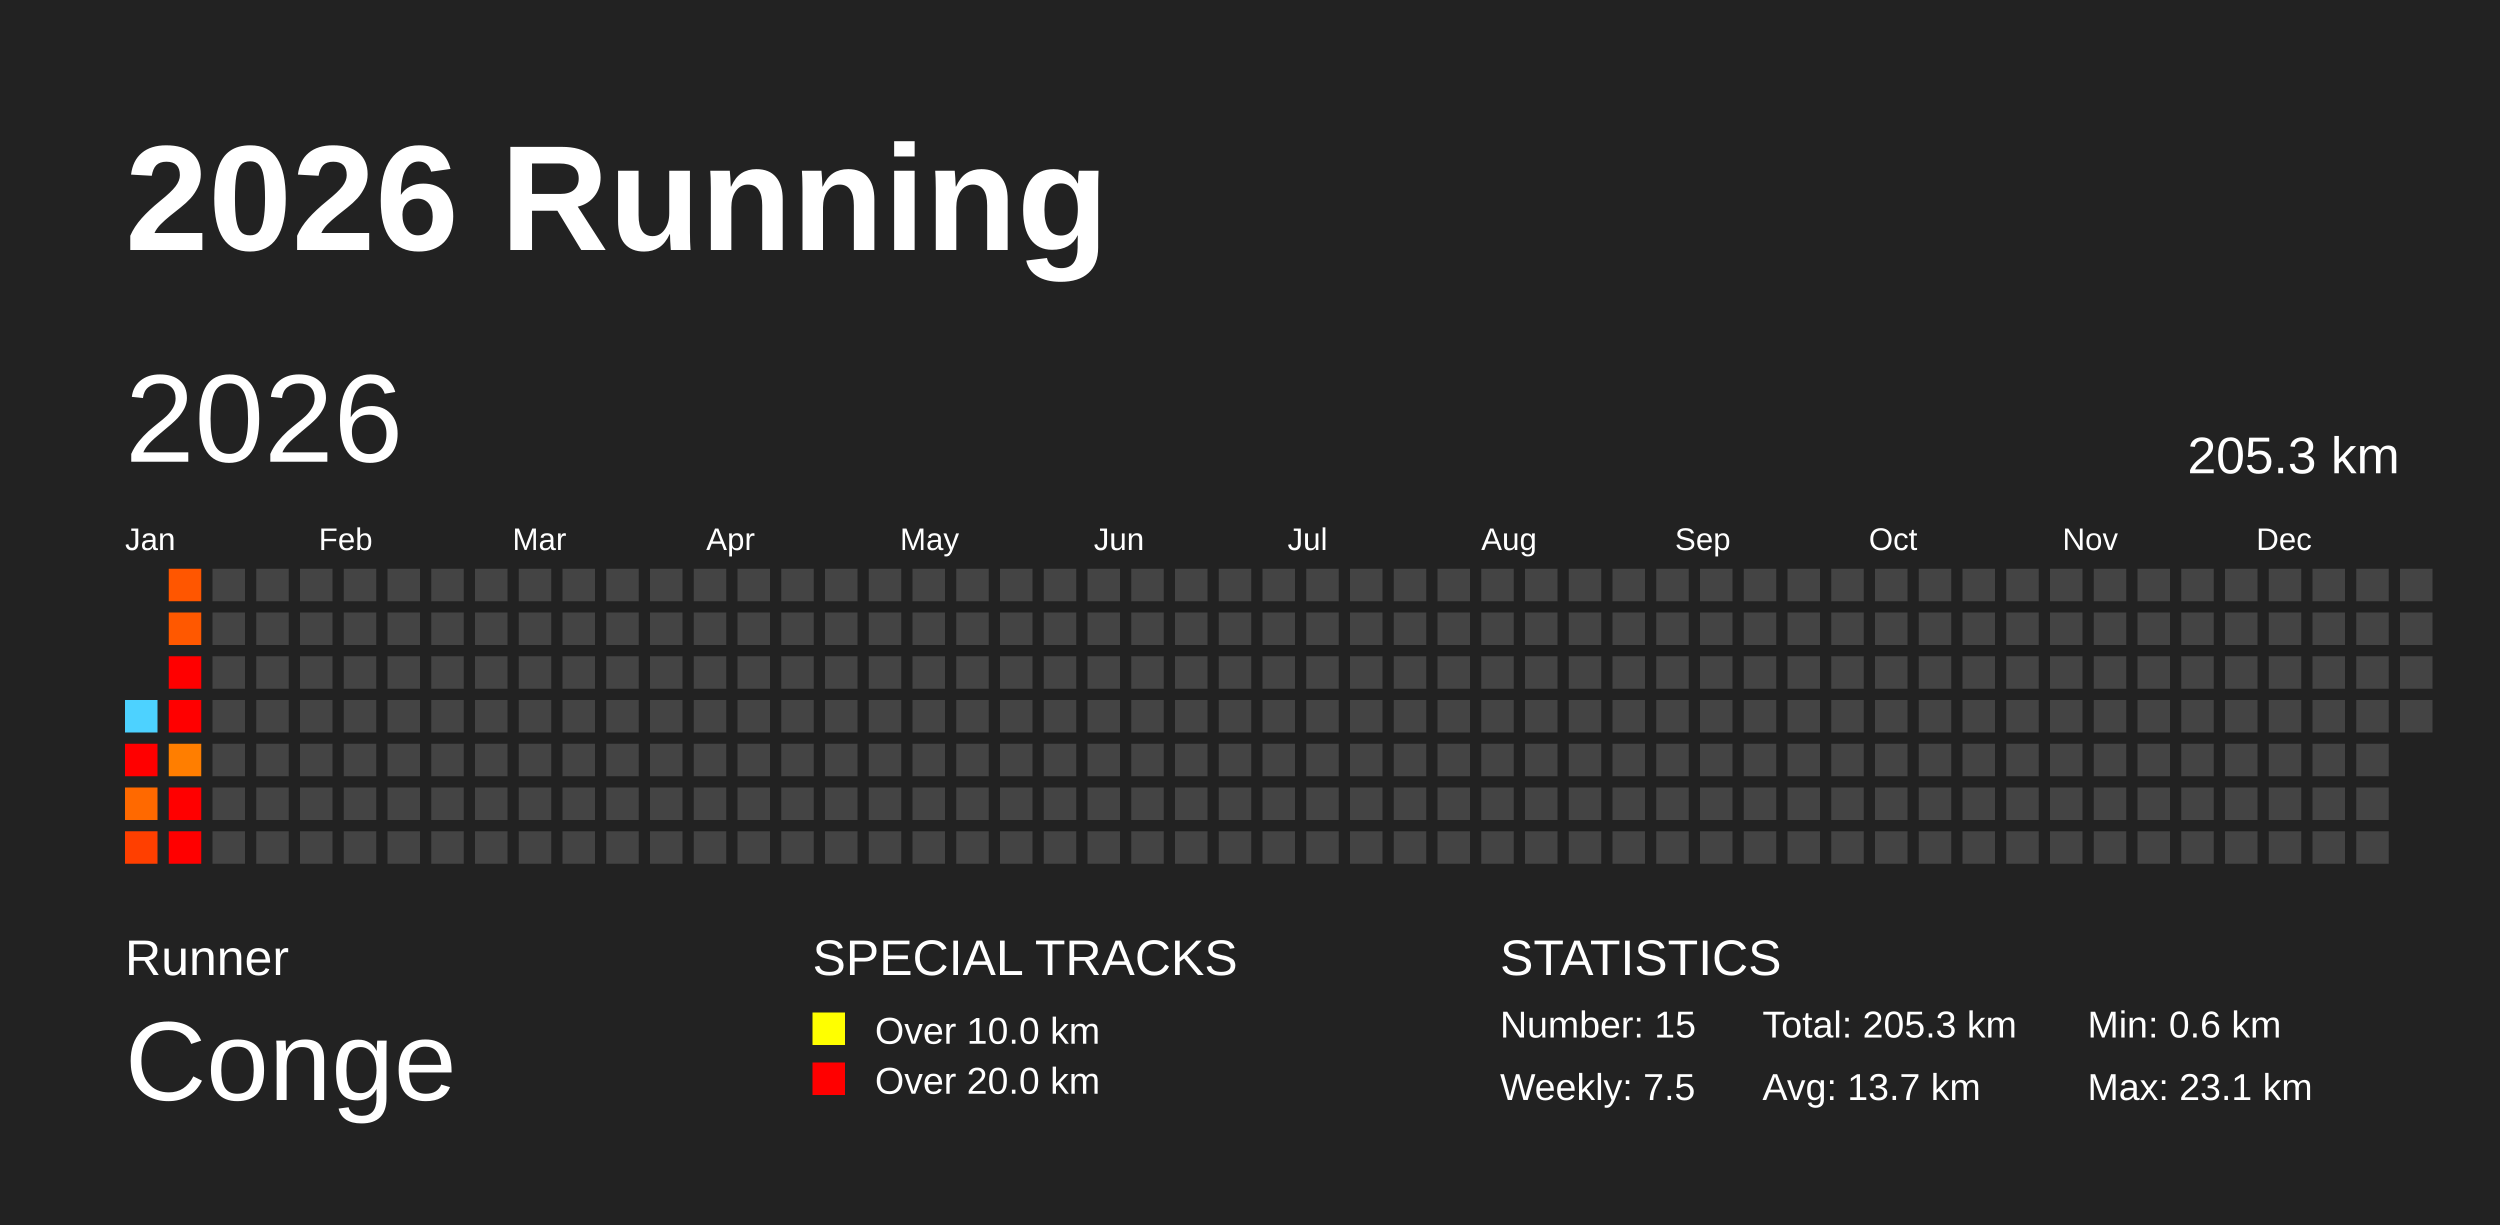
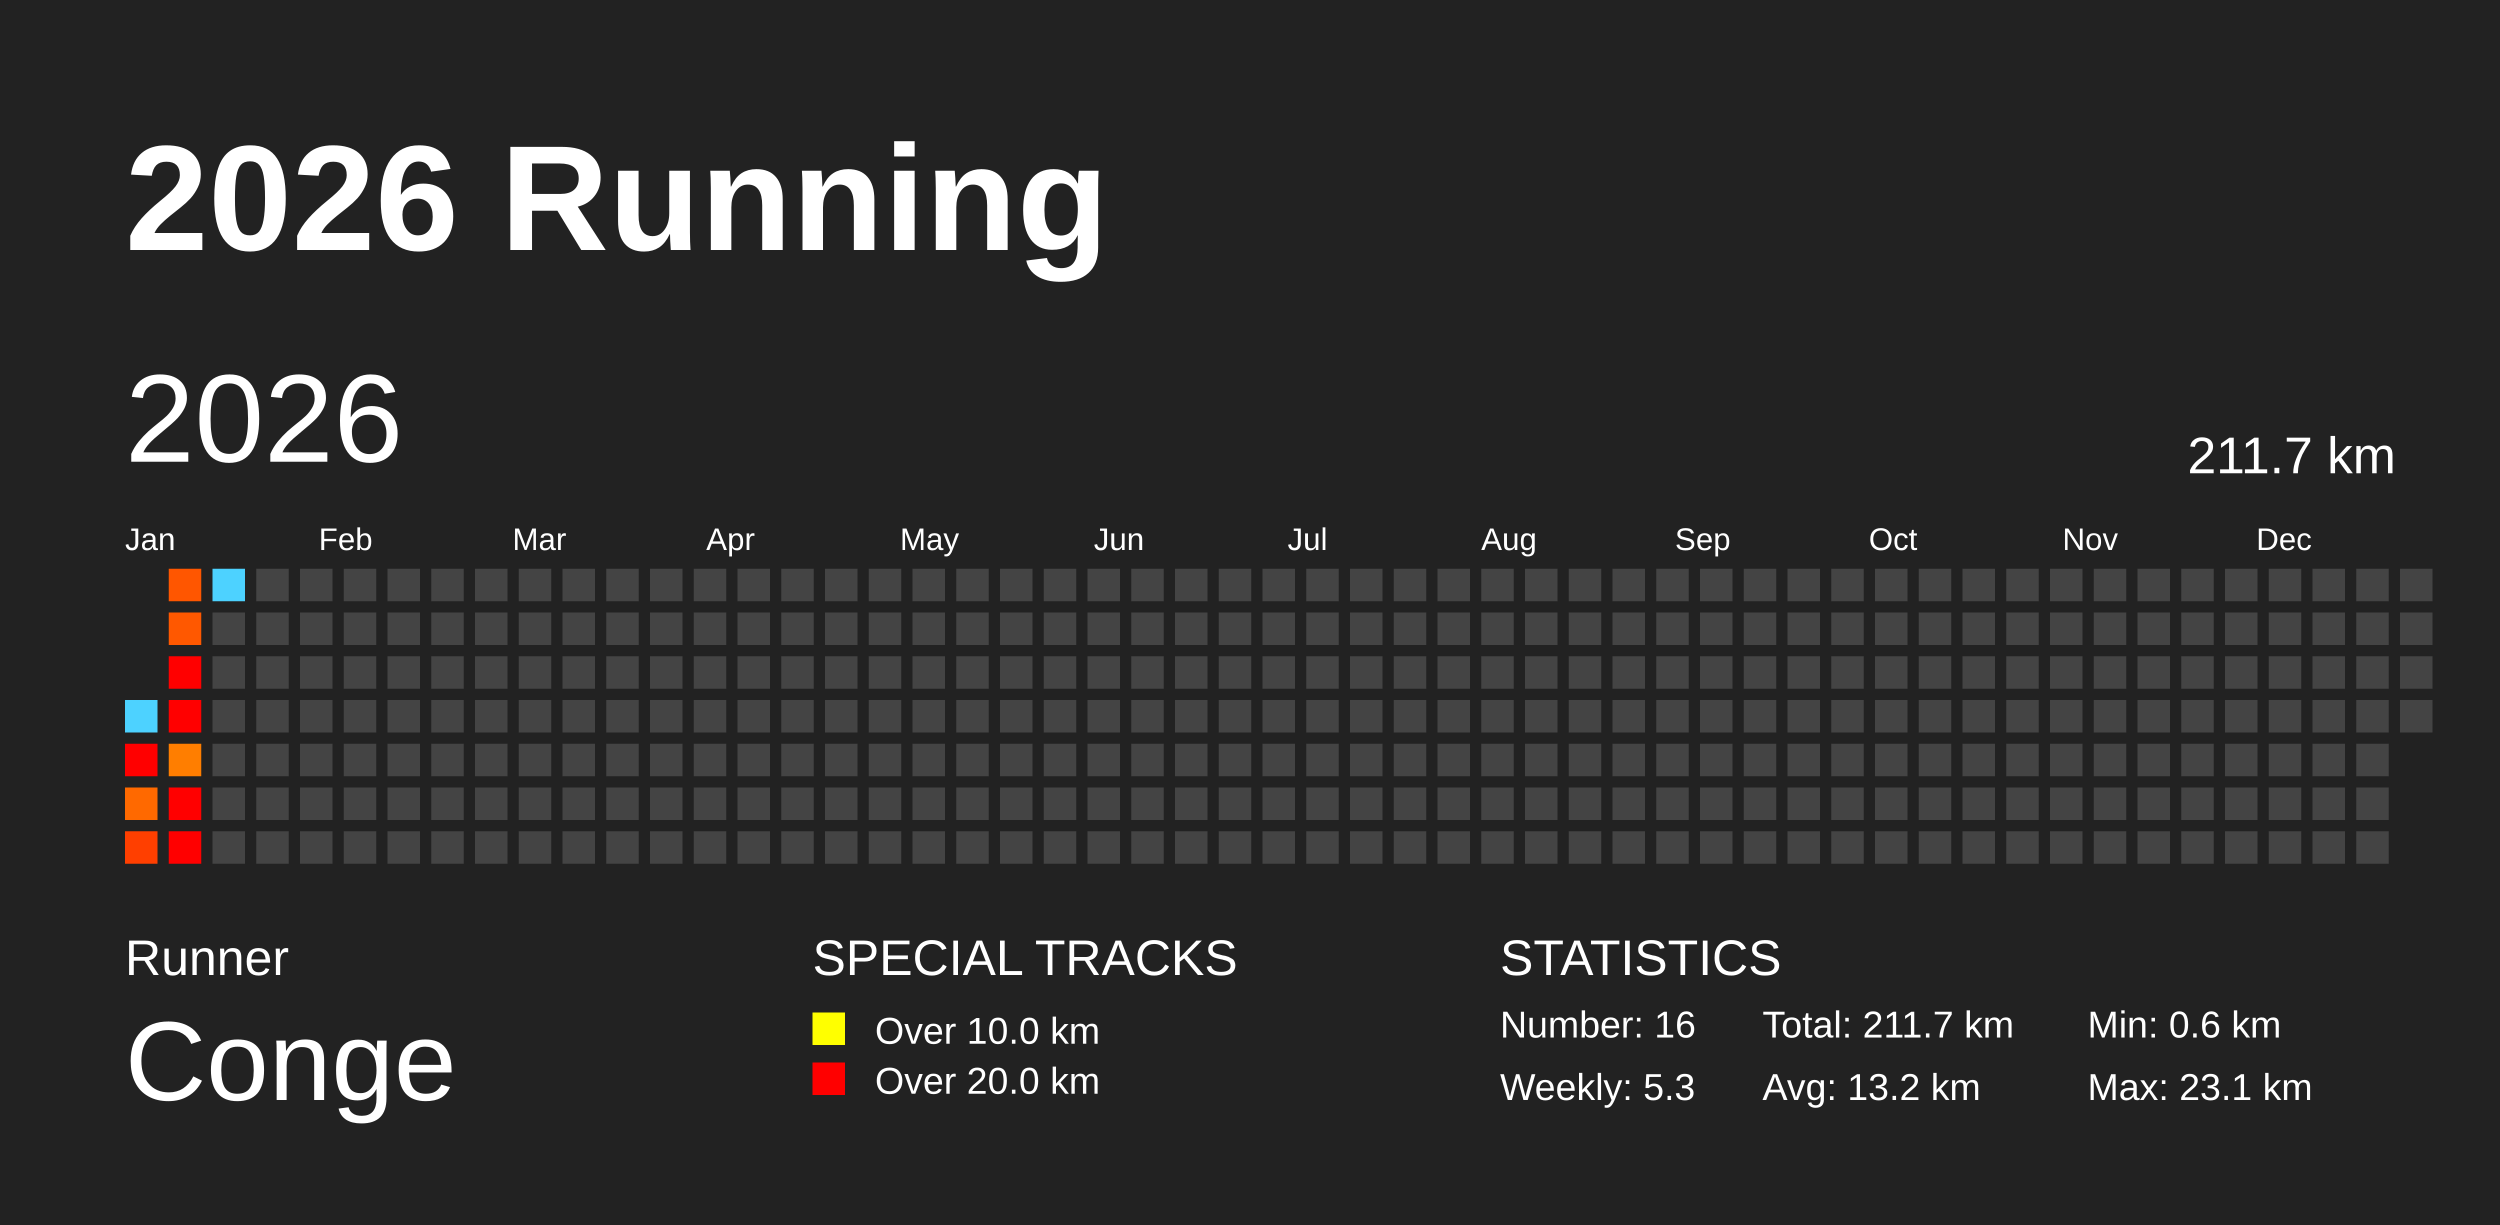
<svg xmlns="http://www.w3.org/2000/svg" baseProfile="full" height="98mm" version="1.1" viewBox="0,0,200,98" width="200mm">
  <defs />
  <rect fill="#222222" height="98" width="200" x="0" y="0" />
  <text fill="#FFFFFF" style="font-size:12px; font-family:Arial; font-weight:bold;" x="10" y="20">2026 Running</text>
  <text fill="#FFFFFF" style="font-size:4px; font-family:Arial" x="10" y="78">Runner</text>
  <text fill="#FFFFFF" style="font-size:9px; font-family:Arial" x="10" y="88">Conge</text>
  <text fill="#FFFFFF" style="font-size:4px; font-family:Arial" x="65" y="78">SPECIAL TRACKS</text>
  <rect fill="yellow" height="2.6" width="2.6" x="65" y="81" />
  <text fill="#FFFFFF" style="font-size:3px; font-family:Arial" x="70" y="83.5">Over 10.0 km</text>
  <rect fill="red" height="2.6" width="2.6" x="65" y="85" />
  <text fill="#FFFFFF" style="font-size:3px; font-family:Arial" x="70" y="87.5">Over 20.0 km</text>
  <text fill="#FFFFFF" style="font-size:4px; font-family:Arial" x="120" y="78">STATISTICS</text>
-   <text fill="#FFFFFF" style="font-size:3px; font-family:Arial" x="120" y="83">Number: 15</text>
-   <text fill="#FFFFFF" style="font-size:3px; font-family:Arial" x="120" y="88">Weekly: 7.5</text>
-   <text fill="#FFFFFF" style="font-size:3px; font-family:Arial" x="141" y="83">Total: 205.3 km</text>
-   <text fill="#FFFFFF" style="font-size:3px; font-family:Arial" x="141" y="88">Avg: 13.7 km</text>
+   <text fill="#FFFFFF" style="font-size:3px; font-family:Arial" x="120" y="83">Number: 16</text>
+   <text fill="#FFFFFF" style="font-size:3px; font-family:Arial" x="120" y="88">Weekly: 5.3</text>
+   <text fill="#FFFFFF" style="font-size:3px; font-family:Arial" x="141" y="83">Total: 211.7 km</text>
+   <text fill="#FFFFFF" style="font-size:3px; font-family:Arial" x="141" y="88">Avg: 13.2 km</text>
  <text fill="#FFFFFF" style="font-size:3px; font-family:Arial" x="167" y="83">Min: 0.6 km</text>
  <text fill="#FFFFFF" style="font-size:3px; font-family:Arial" x="167" y="88">Max: 23.1 km</text>
  <text dominant-baseline="hanging" fill="#FFFFFF" style="font-size:10.0px; font-family:Arial;" x="10" y="30">2026</text>
-   <text dominant-baseline="hanging" fill="#FFFFFF" style="font-size:4.125px; font-family:Arial;" x="175" y="35">205.3 km</text>
+   <text dominant-baseline="hanging" fill="#FFFFFF" style="font-size:4.125px; font-family:Arial;" x="175" y="35">211.7 km</text>
  <text fill="#FFFFFF" style="font-size:2.5px; font-family:Arial" x="10.0" y="44">Jan</text>
  <text fill="#FFFFFF" style="font-size:2.5px; font-family:Arial" x="25.5" y="44">Feb</text>
  <text fill="#FFFFFF" style="font-size:2.5px; font-family:Arial" x="41.0" y="44">Mar</text>
  <text fill="#FFFFFF" style="font-size:2.5px; font-family:Arial" x="56.5" y="44">Apr</text>
  <text fill="#FFFFFF" style="font-size:2.5px; font-family:Arial" x="72.0" y="44">May</text>
  <text fill="#FFFFFF" style="font-size:2.5px; font-family:Arial" x="87.5" y="44">Jun</text>
  <text fill="#FFFFFF" style="font-size:2.5px; font-family:Arial" x="103.0" y="44">Jul</text>
  <text fill="#FFFFFF" style="font-size:2.5px; font-family:Arial" x="118.5" y="44">Aug</text>
  <text fill="#FFFFFF" style="font-size:2.5px; font-family:Arial" x="134.0" y="44">Sep</text>
  <text fill="#FFFFFF" style="font-size:2.5px; font-family:Arial" x="149.5" y="44">Oct</text>
  <text fill="#FFFFFF" style="font-size:2.5px; font-family:Arial" x="165.0" y="44">Nov</text>
  <text fill="#FFFFFF" style="font-size:2.5px; font-family:Arial" x="180.5" y="44">Dec</text>
  <rect fill="#4dd2ff" height="2.6" width="2.6" x="10.0" y="56.0" />
  <rect fill="red" height="2.6" width="2.6" x="10.0" y="59.5" />
  <rect fill="#ff6900" height="2.6" width="2.6" x="10.0" y="63.0" />
  <rect fill="#ff3f00" height="2.6" width="2.6" x="10.0" y="66.5" />
  <rect fill="#ff5600" height="2.6" width="2.6" x="13.5" y="45.5" />
  <rect fill="#ff5800" height="2.6" width="2.6" x="13.5" y="49.0" />
  <rect fill="red" height="2.6" width="2.6" x="13.5" y="52.5" />
  <rect fill="red" height="2.6" width="2.6" x="13.5" y="56.0" />
  <rect fill="#ff7e00" height="2.6" width="2.6" x="13.5" y="59.5" />
  <rect fill="red" height="2.6" width="2.6" x="13.5" y="63.0" />
  <rect fill="red" height="2.6" width="2.6" x="13.5" y="66.5" />
-   <rect fill="#444444" height="2.6" width="2.6" x="17.0" y="45.5" />
+   <rect fill="#4dd2ff" height="2.6" width="2.6" x="17.0" y="45.5" />
  <rect fill="#444444" height="2.6" width="2.6" x="17.0" y="49.0" />
  <rect fill="#444444" height="2.6" width="2.6" x="17.0" y="52.5" />
  <rect fill="#444444" height="2.6" width="2.6" x="17.0" y="56.0" />
  <rect fill="#444444" height="2.6" width="2.6" x="17.0" y="59.5" />
  <rect fill="#444444" height="2.6" width="2.6" x="17.0" y="63.0" />
  <rect fill="#444444" height="2.6" width="2.6" x="17.0" y="66.5" />
  <rect fill="#444444" height="2.6" width="2.6" x="20.5" y="45.5" />
  <rect fill="#444444" height="2.6" width="2.6" x="20.5" y="49.0" />
  <rect fill="#444444" height="2.6" width="2.6" x="20.5" y="52.5" />
  <rect fill="#444444" height="2.6" width="2.6" x="20.5" y="56.0" />
  <rect fill="#444444" height="2.6" width="2.6" x="20.5" y="59.5" />
  <rect fill="#444444" height="2.6" width="2.6" x="20.5" y="63.0" />
  <rect fill="#444444" height="2.6" width="2.6" x="20.5" y="66.5" />
  <rect fill="#444444" height="2.6" width="2.6" x="24.0" y="45.5" />
  <rect fill="#444444" height="2.6" width="2.6" x="24.0" y="49.0" />
  <rect fill="#444444" height="2.6" width="2.6" x="24.0" y="52.5" />
  <rect fill="#444444" height="2.6" width="2.6" x="24.0" y="56.0" />
  <rect fill="#444444" height="2.6" width="2.6" x="24.0" y="59.5" />
  <rect fill="#444444" height="2.6" width="2.6" x="24.0" y="63.0" />
  <rect fill="#444444" height="2.6" width="2.6" x="24.0" y="66.5" />
  <rect fill="#444444" height="2.6" width="2.6" x="27.5" y="45.5" />
  <rect fill="#444444" height="2.6" width="2.6" x="27.5" y="49.0" />
  <rect fill="#444444" height="2.6" width="2.6" x="27.5" y="52.5" />
  <rect fill="#444444" height="2.6" width="2.6" x="27.5" y="56.0" />
  <rect fill="#444444" height="2.6" width="2.6" x="27.5" y="59.5" />
  <rect fill="#444444" height="2.6" width="2.6" x="27.5" y="63.0" />
  <rect fill="#444444" height="2.6" width="2.6" x="27.5" y="66.5" />
  <rect fill="#444444" height="2.6" width="2.6" x="31.0" y="45.5" />
  <rect fill="#444444" height="2.6" width="2.6" x="31.0" y="49.0" />
  <rect fill="#444444" height="2.6" width="2.6" x="31.0" y="52.5" />
  <rect fill="#444444" height="2.6" width="2.6" x="31.0" y="56.0" />
  <rect fill="#444444" height="2.6" width="2.6" x="31.0" y="59.5" />
  <rect fill="#444444" height="2.6" width="2.6" x="31.0" y="63.0" />
  <rect fill="#444444" height="2.6" width="2.6" x="31.0" y="66.5" />
  <rect fill="#444444" height="2.6" width="2.6" x="34.5" y="45.5" />
  <rect fill="#444444" height="2.6" width="2.6" x="34.5" y="49.0" />
  <rect fill="#444444" height="2.6" width="2.6" x="34.5" y="52.5" />
  <rect fill="#444444" height="2.6" width="2.6" x="34.5" y="56.0" />
  <rect fill="#444444" height="2.6" width="2.6" x="34.5" y="59.5" />
  <rect fill="#444444" height="2.6" width="2.6" x="34.5" y="63.0" />
  <rect fill="#444444" height="2.6" width="2.6" x="34.5" y="66.5" />
  <rect fill="#444444" height="2.6" width="2.6" x="38.0" y="45.5" />
  <rect fill="#444444" height="2.6" width="2.6" x="38.0" y="49.0" />
  <rect fill="#444444" height="2.6" width="2.6" x="38.0" y="52.5" />
  <rect fill="#444444" height="2.6" width="2.6" x="38.0" y="56.0" />
  <rect fill="#444444" height="2.6" width="2.6" x="38.0" y="59.5" />
  <rect fill="#444444" height="2.6" width="2.6" x="38.0" y="63.0" />
  <rect fill="#444444" height="2.6" width="2.6" x="38.0" y="66.5" />
  <rect fill="#444444" height="2.6" width="2.6" x="41.5" y="45.5" />
  <rect fill="#444444" height="2.6" width="2.6" x="41.5" y="49.0" />
  <rect fill="#444444" height="2.6" width="2.6" x="41.5" y="52.5" />
  <rect fill="#444444" height="2.6" width="2.6" x="41.5" y="56.0" />
  <rect fill="#444444" height="2.6" width="2.6" x="41.5" y="59.5" />
  <rect fill="#444444" height="2.6" width="2.6" x="41.5" y="63.0" />
  <rect fill="#444444" height="2.6" width="2.6" x="41.5" y="66.5" />
  <rect fill="#444444" height="2.6" width="2.6" x="45.0" y="45.5" />
  <rect fill="#444444" height="2.6" width="2.6" x="45.0" y="49.0" />
  <rect fill="#444444" height="2.6" width="2.6" x="45.0" y="52.5" />
  <rect fill="#444444" height="2.6" width="2.6" x="45.0" y="56.0" />
  <rect fill="#444444" height="2.6" width="2.6" x="45.0" y="59.5" />
  <rect fill="#444444" height="2.6" width="2.6" x="45.0" y="63.0" />
  <rect fill="#444444" height="2.6" width="2.6" x="45.0" y="66.5" />
  <rect fill="#444444" height="2.6" width="2.6" x="48.5" y="45.5" />
  <rect fill="#444444" height="2.6" width="2.6" x="48.5" y="49.0" />
  <rect fill="#444444" height="2.6" width="2.6" x="48.5" y="52.5" />
  <rect fill="#444444" height="2.6" width="2.6" x="48.5" y="56.0" />
  <rect fill="#444444" height="2.6" width="2.6" x="48.5" y="59.5" />
  <rect fill="#444444" height="2.6" width="2.6" x="48.5" y="63.0" />
  <rect fill="#444444" height="2.6" width="2.6" x="48.5" y="66.5" />
  <rect fill="#444444" height="2.6" width="2.6" x="52.0" y="45.5" />
  <rect fill="#444444" height="2.6" width="2.6" x="52.0" y="49.0" />
  <rect fill="#444444" height="2.6" width="2.6" x="52.0" y="52.5" />
  <rect fill="#444444" height="2.6" width="2.6" x="52.0" y="56.0" />
  <rect fill="#444444" height="2.6" width="2.6" x="52.0" y="59.5" />
  <rect fill="#444444" height="2.6" width="2.6" x="52.0" y="63.0" />
  <rect fill="#444444" height="2.6" width="2.6" x="52.0" y="66.5" />
  <rect fill="#444444" height="2.6" width="2.6" x="55.5" y="45.5" />
  <rect fill="#444444" height="2.6" width="2.6" x="55.5" y="49.0" />
  <rect fill="#444444" height="2.6" width="2.6" x="55.5" y="52.5" />
  <rect fill="#444444" height="2.6" width="2.6" x="55.5" y="56.0" />
  <rect fill="#444444" height="2.6" width="2.6" x="55.5" y="59.5" />
  <rect fill="#444444" height="2.6" width="2.6" x="55.5" y="63.0" />
  <rect fill="#444444" height="2.6" width="2.6" x="55.5" y="66.5" />
  <rect fill="#444444" height="2.6" width="2.6" x="59.0" y="45.5" />
  <rect fill="#444444" height="2.6" width="2.6" x="59.0" y="49.0" />
  <rect fill="#444444" height="2.6" width="2.6" x="59.0" y="52.5" />
  <rect fill="#444444" height="2.6" width="2.6" x="59.0" y="56.0" />
  <rect fill="#444444" height="2.6" width="2.6" x="59.0" y="59.5" />
  <rect fill="#444444" height="2.6" width="2.6" x="59.0" y="63.0" />
  <rect fill="#444444" height="2.6" width="2.6" x="59.0" y="66.5" />
  <rect fill="#444444" height="2.6" width="2.6" x="62.5" y="45.5" />
  <rect fill="#444444" height="2.6" width="2.6" x="62.5" y="49.0" />
  <rect fill="#444444" height="2.6" width="2.6" x="62.5" y="52.5" />
  <rect fill="#444444" height="2.6" width="2.6" x="62.5" y="56.0" />
  <rect fill="#444444" height="2.6" width="2.6" x="62.5" y="59.5" />
  <rect fill="#444444" height="2.6" width="2.6" x="62.5" y="63.0" />
  <rect fill="#444444" height="2.6" width="2.6" x="62.5" y="66.5" />
  <rect fill="#444444" height="2.6" width="2.6" x="66.0" y="45.5" />
  <rect fill="#444444" height="2.6" width="2.6" x="66.0" y="49.0" />
  <rect fill="#444444" height="2.6" width="2.6" x="66.0" y="52.5" />
  <rect fill="#444444" height="2.6" width="2.6" x="66.0" y="56.0" />
  <rect fill="#444444" height="2.6" width="2.6" x="66.0" y="59.5" />
  <rect fill="#444444" height="2.6" width="2.6" x="66.0" y="63.0" />
  <rect fill="#444444" height="2.6" width="2.6" x="66.0" y="66.5" />
  <rect fill="#444444" height="2.6" width="2.6" x="69.5" y="45.5" />
  <rect fill="#444444" height="2.6" width="2.6" x="69.5" y="49.0" />
  <rect fill="#444444" height="2.6" width="2.6" x="69.5" y="52.5" />
  <rect fill="#444444" height="2.6" width="2.6" x="69.5" y="56.0" />
  <rect fill="#444444" height="2.6" width="2.6" x="69.5" y="59.5" />
  <rect fill="#444444" height="2.6" width="2.6" x="69.5" y="63.0" />
  <rect fill="#444444" height="2.6" width="2.6" x="69.5" y="66.5" />
  <rect fill="#444444" height="2.6" width="2.6" x="73.0" y="45.5" />
  <rect fill="#444444" height="2.6" width="2.6" x="73.0" y="49.0" />
  <rect fill="#444444" height="2.6" width="2.6" x="73.0" y="52.5" />
  <rect fill="#444444" height="2.6" width="2.6" x="73.0" y="56.0" />
  <rect fill="#444444" height="2.6" width="2.6" x="73.0" y="59.5" />
  <rect fill="#444444" height="2.6" width="2.6" x="73.0" y="63.0" />
  <rect fill="#444444" height="2.6" width="2.6" x="73.0" y="66.5" />
  <rect fill="#444444" height="2.6" width="2.6" x="76.5" y="45.5" />
  <rect fill="#444444" height="2.6" width="2.6" x="76.5" y="49.0" />
  <rect fill="#444444" height="2.6" width="2.6" x="76.5" y="52.5" />
  <rect fill="#444444" height="2.6" width="2.6" x="76.5" y="56.0" />
  <rect fill="#444444" height="2.6" width="2.6" x="76.5" y="59.5" />
  <rect fill="#444444" height="2.6" width="2.6" x="76.5" y="63.0" />
  <rect fill="#444444" height="2.6" width="2.6" x="76.5" y="66.5" />
  <rect fill="#444444" height="2.6" width="2.6" x="80.0" y="45.5" />
  <rect fill="#444444" height="2.6" width="2.6" x="80.0" y="49.0" />
  <rect fill="#444444" height="2.6" width="2.6" x="80.0" y="52.5" />
  <rect fill="#444444" height="2.6" width="2.6" x="80.0" y="56.0" />
  <rect fill="#444444" height="2.6" width="2.6" x="80.0" y="59.5" />
  <rect fill="#444444" height="2.6" width="2.6" x="80.0" y="63.0" />
  <rect fill="#444444" height="2.6" width="2.6" x="80.0" y="66.5" />
  <rect fill="#444444" height="2.6" width="2.6" x="83.5" y="45.5" />
  <rect fill="#444444" height="2.6" width="2.6" x="83.5" y="49.0" />
  <rect fill="#444444" height="2.6" width="2.6" x="83.5" y="52.5" />
  <rect fill="#444444" height="2.6" width="2.6" x="83.5" y="56.0" />
  <rect fill="#444444" height="2.6" width="2.6" x="83.5" y="59.5" />
  <rect fill="#444444" height="2.6" width="2.6" x="83.5" y="63.0" />
  <rect fill="#444444" height="2.6" width="2.6" x="83.5" y="66.5" />
  <rect fill="#444444" height="2.6" width="2.6" x="87.0" y="45.5" />
  <rect fill="#444444" height="2.6" width="2.6" x="87.0" y="49.0" />
  <rect fill="#444444" height="2.6" width="2.6" x="87.0" y="52.5" />
  <rect fill="#444444" height="2.6" width="2.6" x="87.0" y="56.0" />
  <rect fill="#444444" height="2.6" width="2.6" x="87.0" y="59.5" />
  <rect fill="#444444" height="2.6" width="2.6" x="87.0" y="63.0" />
  <rect fill="#444444" height="2.6" width="2.6" x="87.0" y="66.5" />
  <rect fill="#444444" height="2.6" width="2.6" x="90.5" y="45.5" />
  <rect fill="#444444" height="2.6" width="2.6" x="90.5" y="49.0" />
  <rect fill="#444444" height="2.6" width="2.6" x="90.5" y="52.5" />
  <rect fill="#444444" height="2.6" width="2.6" x="90.5" y="56.0" />
  <rect fill="#444444" height="2.6" width="2.6" x="90.5" y="59.5" />
  <rect fill="#444444" height="2.6" width="2.6" x="90.5" y="63.0" />
  <rect fill="#444444" height="2.6" width="2.6" x="90.5" y="66.5" />
  <rect fill="#444444" height="2.6" width="2.6" x="94.0" y="45.5" />
  <rect fill="#444444" height="2.6" width="2.6" x="94.0" y="49.0" />
  <rect fill="#444444" height="2.6" width="2.6" x="94.0" y="52.5" />
  <rect fill="#444444" height="2.6" width="2.6" x="94.0" y="56.0" />
  <rect fill="#444444" height="2.6" width="2.6" x="94.0" y="59.5" />
  <rect fill="#444444" height="2.6" width="2.6" x="94.0" y="63.0" />
  <rect fill="#444444" height="2.6" width="2.6" x="94.0" y="66.5" />
  <rect fill="#444444" height="2.6" width="2.6" x="97.5" y="45.5" />
  <rect fill="#444444" height="2.6" width="2.6" x="97.5" y="49.0" />
  <rect fill="#444444" height="2.6" width="2.6" x="97.5" y="52.5" />
  <rect fill="#444444" height="2.6" width="2.6" x="97.5" y="56.0" />
  <rect fill="#444444" height="2.6" width="2.6" x="97.5" y="59.5" />
  <rect fill="#444444" height="2.6" width="2.6" x="97.5" y="63.0" />
  <rect fill="#444444" height="2.6" width="2.6" x="97.5" y="66.5" />
  <rect fill="#444444" height="2.6" width="2.6" x="101.0" y="45.5" />
  <rect fill="#444444" height="2.6" width="2.6" x="101.0" y="49.0" />
  <rect fill="#444444" height="2.6" width="2.6" x="101.0" y="52.5" />
  <rect fill="#444444" height="2.6" width="2.6" x="101.0" y="56.0" />
  <rect fill="#444444" height="2.6" width="2.6" x="101.0" y="59.5" />
  <rect fill="#444444" height="2.6" width="2.6" x="101.0" y="63.0" />
  <rect fill="#444444" height="2.6" width="2.6" x="101.0" y="66.5" />
  <rect fill="#444444" height="2.6" width="2.6" x="104.5" y="45.5" />
  <rect fill="#444444" height="2.6" width="2.6" x="104.5" y="49.0" />
  <rect fill="#444444" height="2.6" width="2.6" x="104.5" y="52.5" />
  <rect fill="#444444" height="2.6" width="2.6" x="104.5" y="56.0" />
  <rect fill="#444444" height="2.6" width="2.6" x="104.5" y="59.5" />
  <rect fill="#444444" height="2.6" width="2.6" x="104.5" y="63.0" />
  <rect fill="#444444" height="2.6" width="2.6" x="104.5" y="66.5" />
  <rect fill="#444444" height="2.6" width="2.6" x="108.0" y="45.5" />
  <rect fill="#444444" height="2.6" width="2.6" x="108.0" y="49.0" />
  <rect fill="#444444" height="2.6" width="2.6" x="108.0" y="52.5" />
  <rect fill="#444444" height="2.6" width="2.6" x="108.0" y="56.0" />
  <rect fill="#444444" height="2.6" width="2.6" x="108.0" y="59.5" />
  <rect fill="#444444" height="2.6" width="2.6" x="108.0" y="63.0" />
  <rect fill="#444444" height="2.6" width="2.6" x="108.0" y="66.5" />
  <rect fill="#444444" height="2.6" width="2.6" x="111.5" y="45.5" />
  <rect fill="#444444" height="2.6" width="2.6" x="111.5" y="49.0" />
  <rect fill="#444444" height="2.6" width="2.6" x="111.5" y="52.5" />
  <rect fill="#444444" height="2.6" width="2.6" x="111.5" y="56.0" />
  <rect fill="#444444" height="2.6" width="2.6" x="111.5" y="59.5" />
  <rect fill="#444444" height="2.6" width="2.6" x="111.5" y="63.0" />
  <rect fill="#444444" height="2.6" width="2.6" x="111.5" y="66.5" />
  <rect fill="#444444" height="2.6" width="2.6" x="115.0" y="45.5" />
  <rect fill="#444444" height="2.6" width="2.6" x="115.0" y="49.0" />
  <rect fill="#444444" height="2.6" width="2.6" x="115.0" y="52.5" />
  <rect fill="#444444" height="2.6" width="2.6" x="115.0" y="56.0" />
  <rect fill="#444444" height="2.6" width="2.6" x="115.0" y="59.5" />
  <rect fill="#444444" height="2.6" width="2.6" x="115.0" y="63.0" />
  <rect fill="#444444" height="2.6" width="2.6" x="115.0" y="66.5" />
  <rect fill="#444444" height="2.6" width="2.6" x="118.5" y="45.5" />
  <rect fill="#444444" height="2.6" width="2.6" x="118.5" y="49.0" />
  <rect fill="#444444" height="2.6" width="2.6" x="118.5" y="52.5" />
  <rect fill="#444444" height="2.6" width="2.6" x="118.5" y="56.0" />
  <rect fill="#444444" height="2.6" width="2.6" x="118.5" y="59.5" />
  <rect fill="#444444" height="2.6" width="2.6" x="118.5" y="63.0" />
  <rect fill="#444444" height="2.6" width="2.6" x="118.5" y="66.5" />
  <rect fill="#444444" height="2.6" width="2.6" x="122.0" y="45.5" />
  <rect fill="#444444" height="2.6" width="2.6" x="122.0" y="49.0" />
  <rect fill="#444444" height="2.6" width="2.6" x="122.0" y="52.5" />
  <rect fill="#444444" height="2.6" width="2.6" x="122.0" y="56.0" />
  <rect fill="#444444" height="2.6" width="2.6" x="122.0" y="59.5" />
  <rect fill="#444444" height="2.6" width="2.6" x="122.0" y="63.0" />
  <rect fill="#444444" height="2.6" width="2.6" x="122.0" y="66.5" />
  <rect fill="#444444" height="2.6" width="2.6" x="125.5" y="45.5" />
  <rect fill="#444444" height="2.6" width="2.6" x="125.5" y="49.0" />
  <rect fill="#444444" height="2.6" width="2.6" x="125.5" y="52.5" />
  <rect fill="#444444" height="2.6" width="2.6" x="125.5" y="56.0" />
  <rect fill="#444444" height="2.6" width="2.6" x="125.5" y="59.5" />
  <rect fill="#444444" height="2.6" width="2.6" x="125.5" y="63.0" />
  <rect fill="#444444" height="2.6" width="2.6" x="125.5" y="66.5" />
  <rect fill="#444444" height="2.6" width="2.6" x="129.0" y="45.5" />
  <rect fill="#444444" height="2.6" width="2.6" x="129.0" y="49.0" />
  <rect fill="#444444" height="2.6" width="2.6" x="129.0" y="52.5" />
  <rect fill="#444444" height="2.6" width="2.6" x="129.0" y="56.0" />
  <rect fill="#444444" height="2.6" width="2.6" x="129.0" y="59.5" />
  <rect fill="#444444" height="2.6" width="2.6" x="129.0" y="63.0" />
  <rect fill="#444444" height="2.6" width="2.6" x="129.0" y="66.5" />
  <rect fill="#444444" height="2.6" width="2.6" x="132.5" y="45.5" />
  <rect fill="#444444" height="2.6" width="2.6" x="132.5" y="49.0" />
  <rect fill="#444444" height="2.6" width="2.6" x="132.5" y="52.5" />
  <rect fill="#444444" height="2.6" width="2.6" x="132.5" y="56.0" />
  <rect fill="#444444" height="2.6" width="2.6" x="132.5" y="59.5" />
  <rect fill="#444444" height="2.6" width="2.6" x="132.5" y="63.0" />
  <rect fill="#444444" height="2.6" width="2.6" x="132.5" y="66.5" />
  <rect fill="#444444" height="2.6" width="2.6" x="136.0" y="45.5" />
  <rect fill="#444444" height="2.6" width="2.6" x="136.0" y="49.0" />
  <rect fill="#444444" height="2.6" width="2.6" x="136.0" y="52.5" />
  <rect fill="#444444" height="2.6" width="2.6" x="136.0" y="56.0" />
  <rect fill="#444444" height="2.6" width="2.6" x="136.0" y="59.5" />
  <rect fill="#444444" height="2.6" width="2.6" x="136.0" y="63.0" />
  <rect fill="#444444" height="2.6" width="2.6" x="136.0" y="66.5" />
  <rect fill="#444444" height="2.6" width="2.6" x="139.5" y="45.5" />
  <rect fill="#444444" height="2.6" width="2.6" x="139.5" y="49.0" />
  <rect fill="#444444" height="2.6" width="2.6" x="139.5" y="52.5" />
  <rect fill="#444444" height="2.6" width="2.6" x="139.5" y="56.0" />
  <rect fill="#444444" height="2.6" width="2.6" x="139.5" y="59.5" />
  <rect fill="#444444" height="2.6" width="2.6" x="139.5" y="63.0" />
  <rect fill="#444444" height="2.6" width="2.6" x="139.5" y="66.5" />
  <rect fill="#444444" height="2.6" width="2.6" x="143.0" y="45.5" />
  <rect fill="#444444" height="2.6" width="2.6" x="143.0" y="49.0" />
  <rect fill="#444444" height="2.6" width="2.6" x="143.0" y="52.5" />
  <rect fill="#444444" height="2.6" width="2.6" x="143.0" y="56.0" />
  <rect fill="#444444" height="2.6" width="2.6" x="143.0" y="59.5" />
  <rect fill="#444444" height="2.6" width="2.6" x="143.0" y="63.0" />
  <rect fill="#444444" height="2.6" width="2.6" x="143.0" y="66.5" />
  <rect fill="#444444" height="2.6" width="2.6" x="146.5" y="45.5" />
  <rect fill="#444444" height="2.6" width="2.6" x="146.5" y="49.0" />
  <rect fill="#444444" height="2.6" width="2.6" x="146.5" y="52.5" />
  <rect fill="#444444" height="2.6" width="2.6" x="146.5" y="56.0" />
  <rect fill="#444444" height="2.6" width="2.6" x="146.5" y="59.5" />
  <rect fill="#444444" height="2.6" width="2.6" x="146.5" y="63.0" />
  <rect fill="#444444" height="2.6" width="2.6" x="146.5" y="66.5" />
  <rect fill="#444444" height="2.6" width="2.6" x="150.0" y="45.5" />
  <rect fill="#444444" height="2.6" width="2.6" x="150.0" y="49.0" />
  <rect fill="#444444" height="2.6" width="2.6" x="150.0" y="52.5" />
  <rect fill="#444444" height="2.6" width="2.6" x="150.0" y="56.0" />
  <rect fill="#444444" height="2.6" width="2.6" x="150.0" y="59.5" />
  <rect fill="#444444" height="2.6" width="2.6" x="150.0" y="63.0" />
  <rect fill="#444444" height="2.6" width="2.6" x="150.0" y="66.5" />
  <rect fill="#444444" height="2.6" width="2.6" x="153.5" y="45.5" />
  <rect fill="#444444" height="2.6" width="2.6" x="153.5" y="49.0" />
  <rect fill="#444444" height="2.6" width="2.6" x="153.5" y="52.5" />
  <rect fill="#444444" height="2.6" width="2.6" x="153.5" y="56.0" />
  <rect fill="#444444" height="2.6" width="2.6" x="153.5" y="59.5" />
  <rect fill="#444444" height="2.6" width="2.6" x="153.5" y="63.0" />
  <rect fill="#444444" height="2.6" width="2.6" x="153.5" y="66.5" />
  <rect fill="#444444" height="2.6" width="2.6" x="157.0" y="45.5" />
  <rect fill="#444444" height="2.6" width="2.6" x="157.0" y="49.0" />
  <rect fill="#444444" height="2.6" width="2.6" x="157.0" y="52.5" />
  <rect fill="#444444" height="2.6" width="2.6" x="157.0" y="56.0" />
  <rect fill="#444444" height="2.6" width="2.6" x="157.0" y="59.5" />
  <rect fill="#444444" height="2.6" width="2.6" x="157.0" y="63.0" />
  <rect fill="#444444" height="2.6" width="2.6" x="157.0" y="66.5" />
  <rect fill="#444444" height="2.6" width="2.6" x="160.5" y="45.5" />
  <rect fill="#444444" height="2.6" width="2.6" x="160.5" y="49.0" />
  <rect fill="#444444" height="2.6" width="2.6" x="160.5" y="52.5" />
  <rect fill="#444444" height="2.6" width="2.6" x="160.5" y="56.0" />
  <rect fill="#444444" height="2.6" width="2.6" x="160.5" y="59.5" />
  <rect fill="#444444" height="2.6" width="2.6" x="160.5" y="63.0" />
  <rect fill="#444444" height="2.6" width="2.6" x="160.5" y="66.5" />
  <rect fill="#444444" height="2.6" width="2.6" x="164.0" y="45.5" />
  <rect fill="#444444" height="2.6" width="2.6" x="164.0" y="49.0" />
  <rect fill="#444444" height="2.6" width="2.6" x="164.0" y="52.5" />
  <rect fill="#444444" height="2.6" width="2.6" x="164.0" y="56.0" />
  <rect fill="#444444" height="2.6" width="2.6" x="164.0" y="59.5" />
  <rect fill="#444444" height="2.6" width="2.6" x="164.0" y="63.0" />
  <rect fill="#444444" height="2.6" width="2.6" x="164.0" y="66.5" />
  <rect fill="#444444" height="2.6" width="2.6" x="167.5" y="45.5" />
  <rect fill="#444444" height="2.6" width="2.6" x="167.5" y="49.0" />
  <rect fill="#444444" height="2.6" width="2.6" x="167.5" y="52.5" />
  <rect fill="#444444" height="2.6" width="2.6" x="167.5" y="56.0" />
  <rect fill="#444444" height="2.6" width="2.6" x="167.5" y="59.5" />
  <rect fill="#444444" height="2.6" width="2.6" x="167.5" y="63.0" />
  <rect fill="#444444" height="2.6" width="2.6" x="167.5" y="66.5" />
  <rect fill="#444444" height="2.6" width="2.6" x="171.0" y="45.5" />
  <rect fill="#444444" height="2.6" width="2.6" x="171.0" y="49.0" />
  <rect fill="#444444" height="2.6" width="2.6" x="171.0" y="52.5" />
  <rect fill="#444444" height="2.6" width="2.6" x="171.0" y="56.0" />
  <rect fill="#444444" height="2.6" width="2.6" x="171.0" y="59.5" />
  <rect fill="#444444" height="2.6" width="2.6" x="171.0" y="63.0" />
  <rect fill="#444444" height="2.6" width="2.6" x="171.0" y="66.5" />
  <rect fill="#444444" height="2.6" width="2.6" x="174.5" y="45.5" />
  <rect fill="#444444" height="2.6" width="2.6" x="174.5" y="49.0" />
  <rect fill="#444444" height="2.6" width="2.6" x="174.5" y="52.5" />
  <rect fill="#444444" height="2.6" width="2.6" x="174.5" y="56.0" />
  <rect fill="#444444" height="2.6" width="2.6" x="174.5" y="59.5" />
  <rect fill="#444444" height="2.6" width="2.6" x="174.5" y="63.0" />
  <rect fill="#444444" height="2.6" width="2.6" x="174.5" y="66.5" />
  <rect fill="#444444" height="2.6" width="2.6" x="178.0" y="45.5" />
  <rect fill="#444444" height="2.6" width="2.6" x="178.0" y="49.0" />
  <rect fill="#444444" height="2.6" width="2.6" x="178.0" y="52.5" />
  <rect fill="#444444" height="2.6" width="2.6" x="178.0" y="56.0" />
  <rect fill="#444444" height="2.6" width="2.6" x="178.0" y="59.5" />
  <rect fill="#444444" height="2.6" width="2.6" x="178.0" y="63.0" />
  <rect fill="#444444" height="2.6" width="2.6" x="178.0" y="66.5" />
  <rect fill="#444444" height="2.6" width="2.6" x="181.5" y="45.5" />
  <rect fill="#444444" height="2.6" width="2.6" x="181.5" y="49.0" />
  <rect fill="#444444" height="2.6" width="2.6" x="181.5" y="52.5" />
  <rect fill="#444444" height="2.6" width="2.6" x="181.5" y="56.0" />
  <rect fill="#444444" height="2.6" width="2.6" x="181.5" y="59.5" />
  <rect fill="#444444" height="2.6" width="2.6" x="181.5" y="63.0" />
  <rect fill="#444444" height="2.6" width="2.6" x="181.5" y="66.5" />
  <rect fill="#444444" height="2.6" width="2.6" x="185.0" y="45.5" />
  <rect fill="#444444" height="2.6" width="2.6" x="185.0" y="49.0" />
  <rect fill="#444444" height="2.6" width="2.6" x="185.0" y="52.5" />
  <rect fill="#444444" height="2.6" width="2.6" x="185.0" y="56.0" />
  <rect fill="#444444" height="2.6" width="2.6" x="185.0" y="59.5" />
  <rect fill="#444444" height="2.6" width="2.6" x="185.0" y="63.0" />
  <rect fill="#444444" height="2.6" width="2.6" x="185.0" y="66.5" />
  <rect fill="#444444" height="2.6" width="2.6" x="188.5" y="45.5" />
  <rect fill="#444444" height="2.6" width="2.6" x="188.5" y="49.0" />
  <rect fill="#444444" height="2.6" width="2.6" x="188.5" y="52.5" />
  <rect fill="#444444" height="2.6" width="2.6" x="188.5" y="56.0" />
  <rect fill="#444444" height="2.6" width="2.6" x="188.5" y="59.5" />
  <rect fill="#444444" height="2.6" width="2.6" x="188.5" y="63.0" />
  <rect fill="#444444" height="2.6" width="2.6" x="188.5" y="66.5" />
  <rect fill="#444444" height="2.6" width="2.6" x="192.0" y="45.5" />
  <rect fill="#444444" height="2.6" width="2.6" x="192.0" y="49.0" />
  <rect fill="#444444" height="2.6" width="2.6" x="192.0" y="52.5" />
  <rect fill="#444444" height="2.6" width="2.6" x="192.0" y="56.0" />
</svg>
